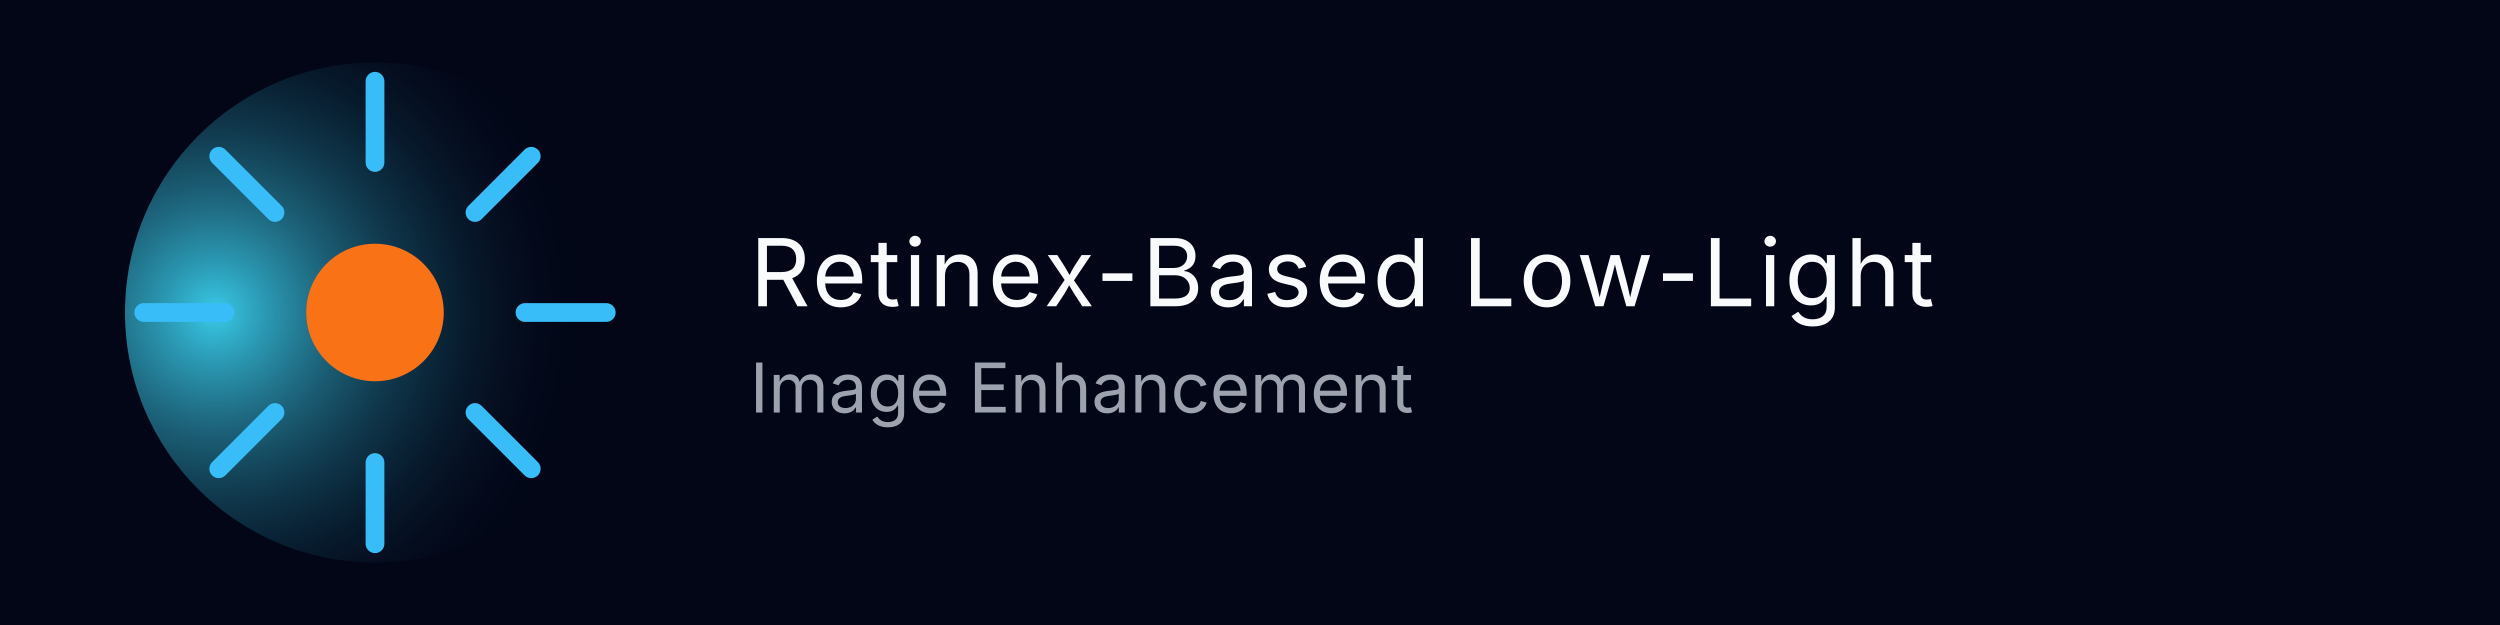
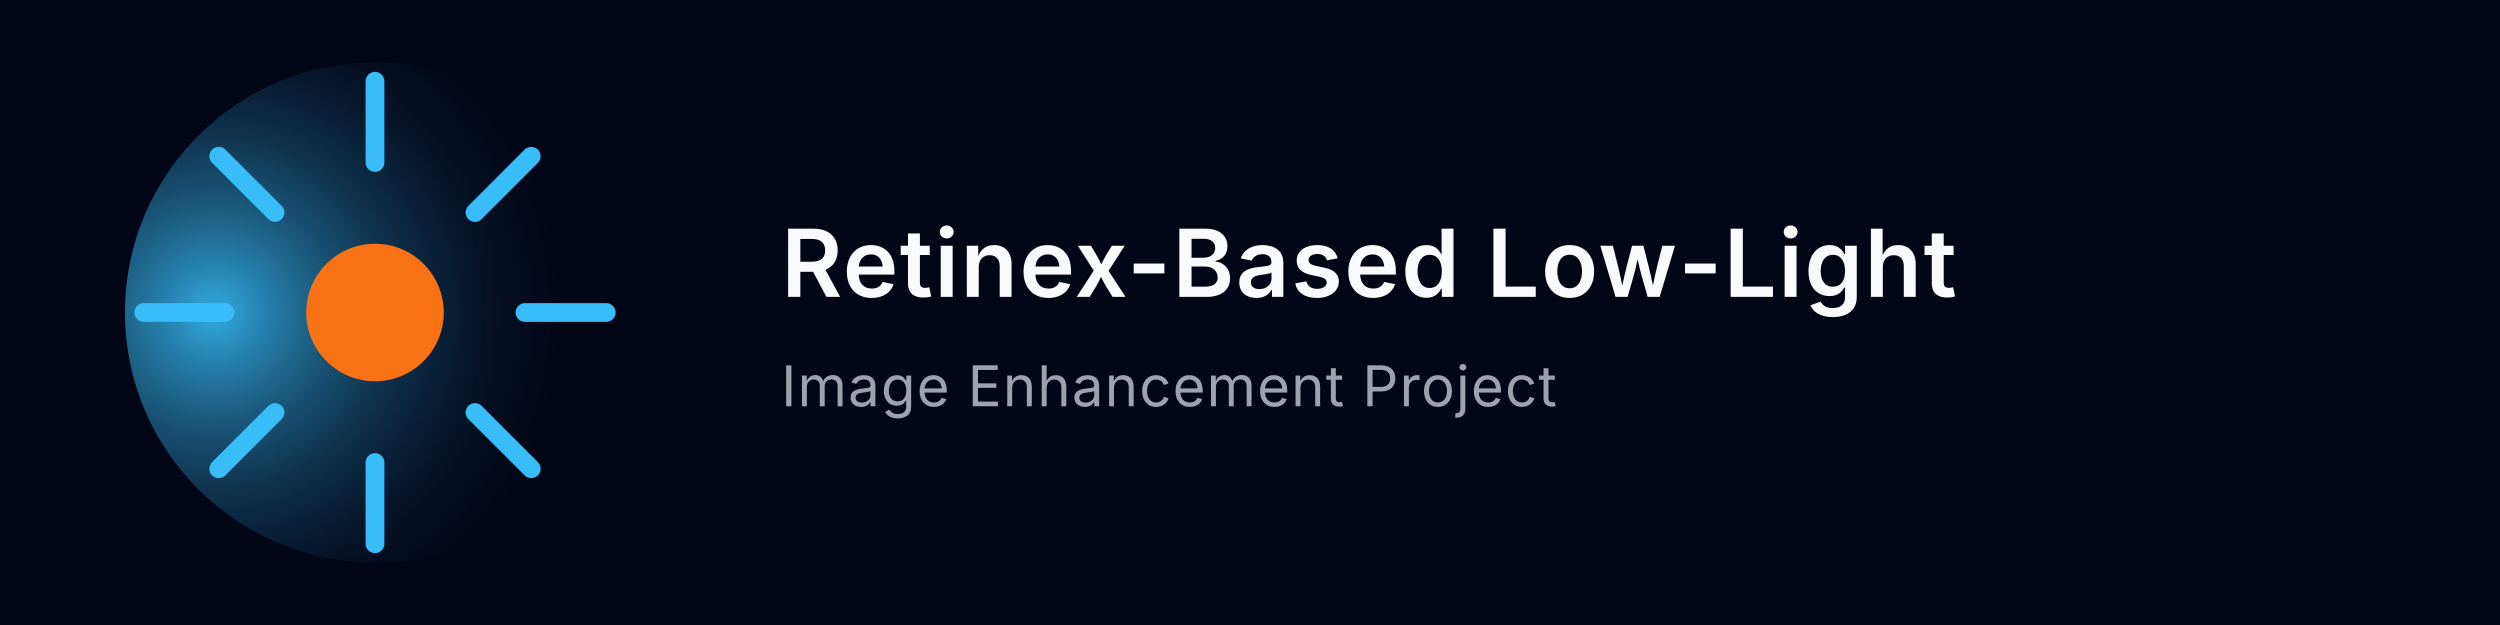
<svg xmlns="http://www.w3.org/2000/svg" width="800" height="200" viewBox="0 0 800 200">
  <defs>
    <radialGradient id="glowDark" cx="0.18" cy="0.5" r="0.75">
-       <stop offset="0%" stop-color="#3FE0FF" stop-opacity="0.9" />
+       <stop offset="0%" stop-color="#38BDF8" stop-opacity="0.9" />
      <stop offset="100%" stop-color="#020617" stop-opacity="0" />
    </radialGradient>
  </defs>
  <rect x="0" y="0" width="800" height="200" fill="#020617" />
  <circle cx="120" cy="100" r="80" fill="url(#glowDark)" />
  <circle cx="120" cy="100" r="22" fill="#F97316" />
  <g stroke="#38BDF8" stroke-width="6" stroke-linecap="round">
    <line x1="120" y1="52" x2="120" y2="26" />
    <line x1="120" y1="148" x2="120" y2="174" />
    <line x1="72" y1="100" x2="46" y2="100" />
    <line x1="168" y1="100" x2="194" y2="100" />
    <line x1="88" y1="68" x2="70" y2="50" />
    <line x1="152" y1="68" x2="170" y2="50" />
    <line x1="88" y1="132" x2="70" y2="150" />
    <line x1="152" y1="132" x2="170" y2="150" />
  </g>
-   <text x="240" y="98" font-size="30" font-family="system-ui, -apple-system, BlinkMacSystemFont, 'Segoe UI', sans-serif" fill="#F9FAFB" letter-spacing="1">
+   <text x="250" y="95" font-size="30" font-weight="600" font-family="'Poppins','Inter',system-ui,-apple-system,BlinkMacSystemFont,'Segoe UI',sans-serif" fill="#F9FAFB" letter-spacing="0.5">
    Retinex-Based Low-Light
  </text>
-   <text x="240" y="132" font-size="22" font-family="system-ui, -apple-system, BlinkMacSystemFont, 'Segoe UI', sans-serif" fill="#9CA3AF">
-     Image Enhancement
+   <text x="250" y="130" font-size="18" font-weight="400" font-family="'Poppins','Inter',system-ui,-apple-system,BlinkMacSystemFont,'Segoe UI',sans-serif" fill="#9CA3AF" letter-spacing="0.4">
+     Image Enhancement Project
  </text>
</svg>
